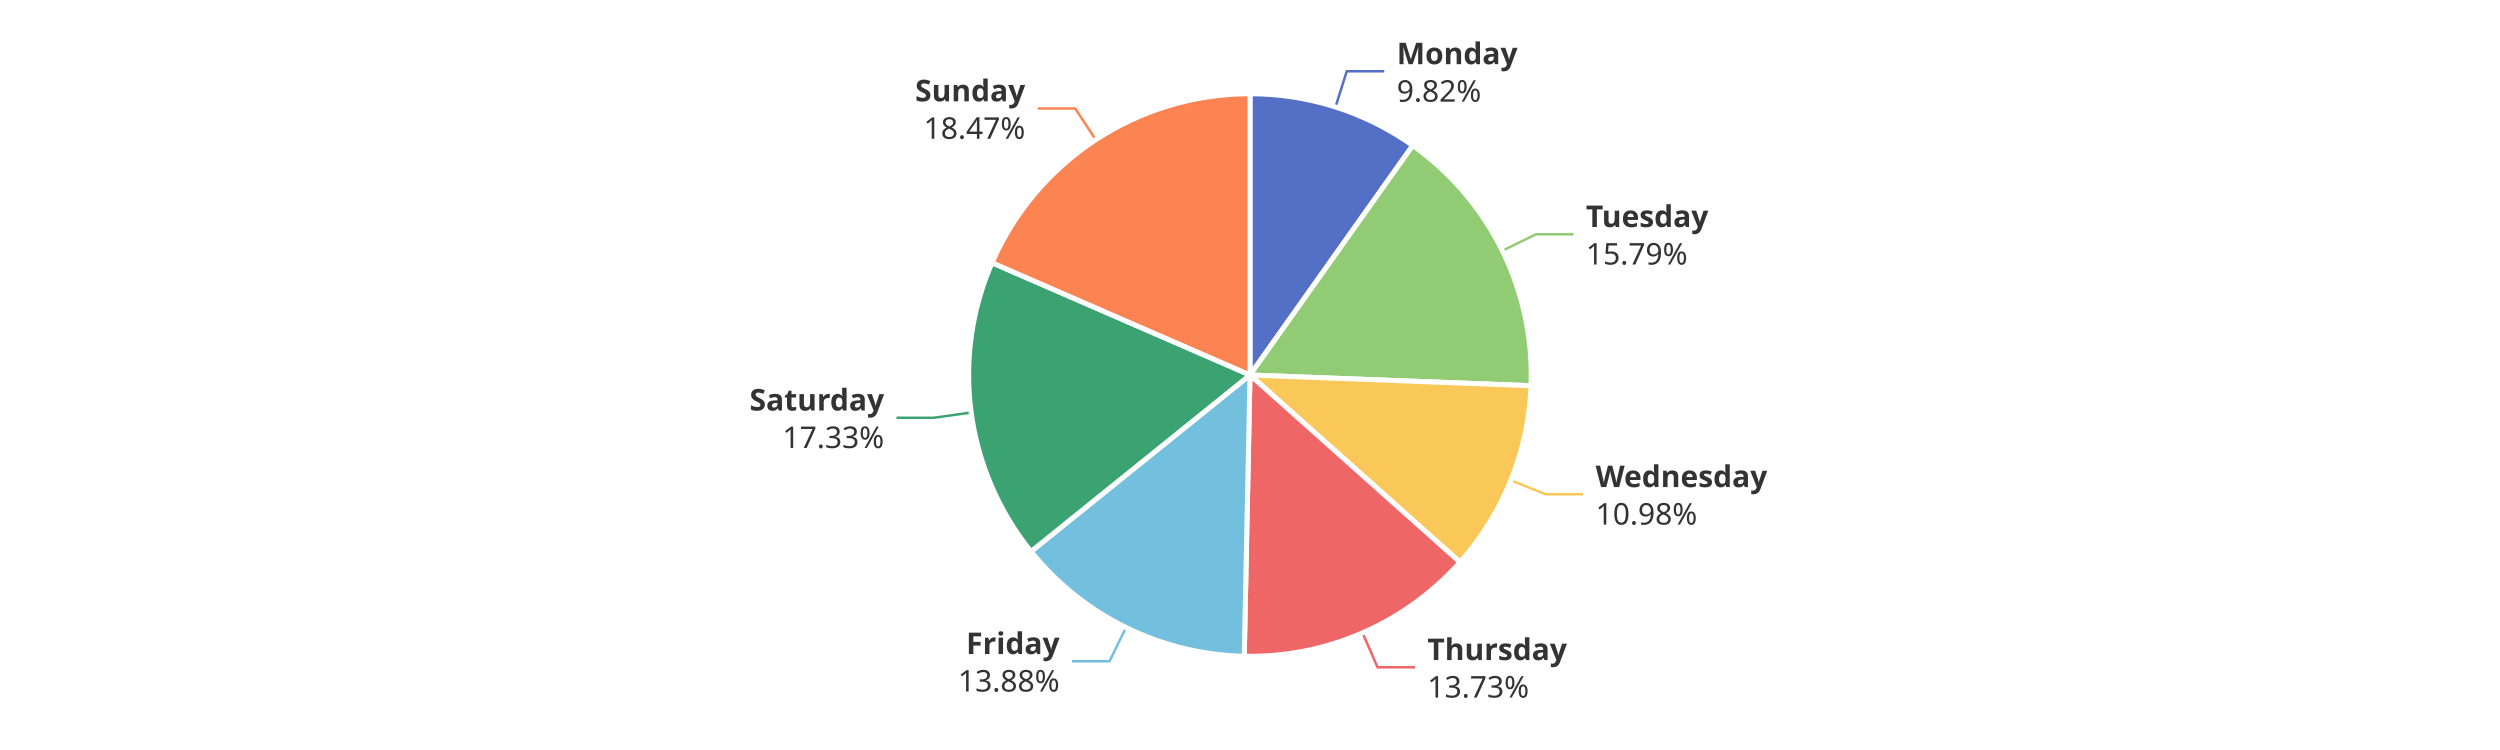
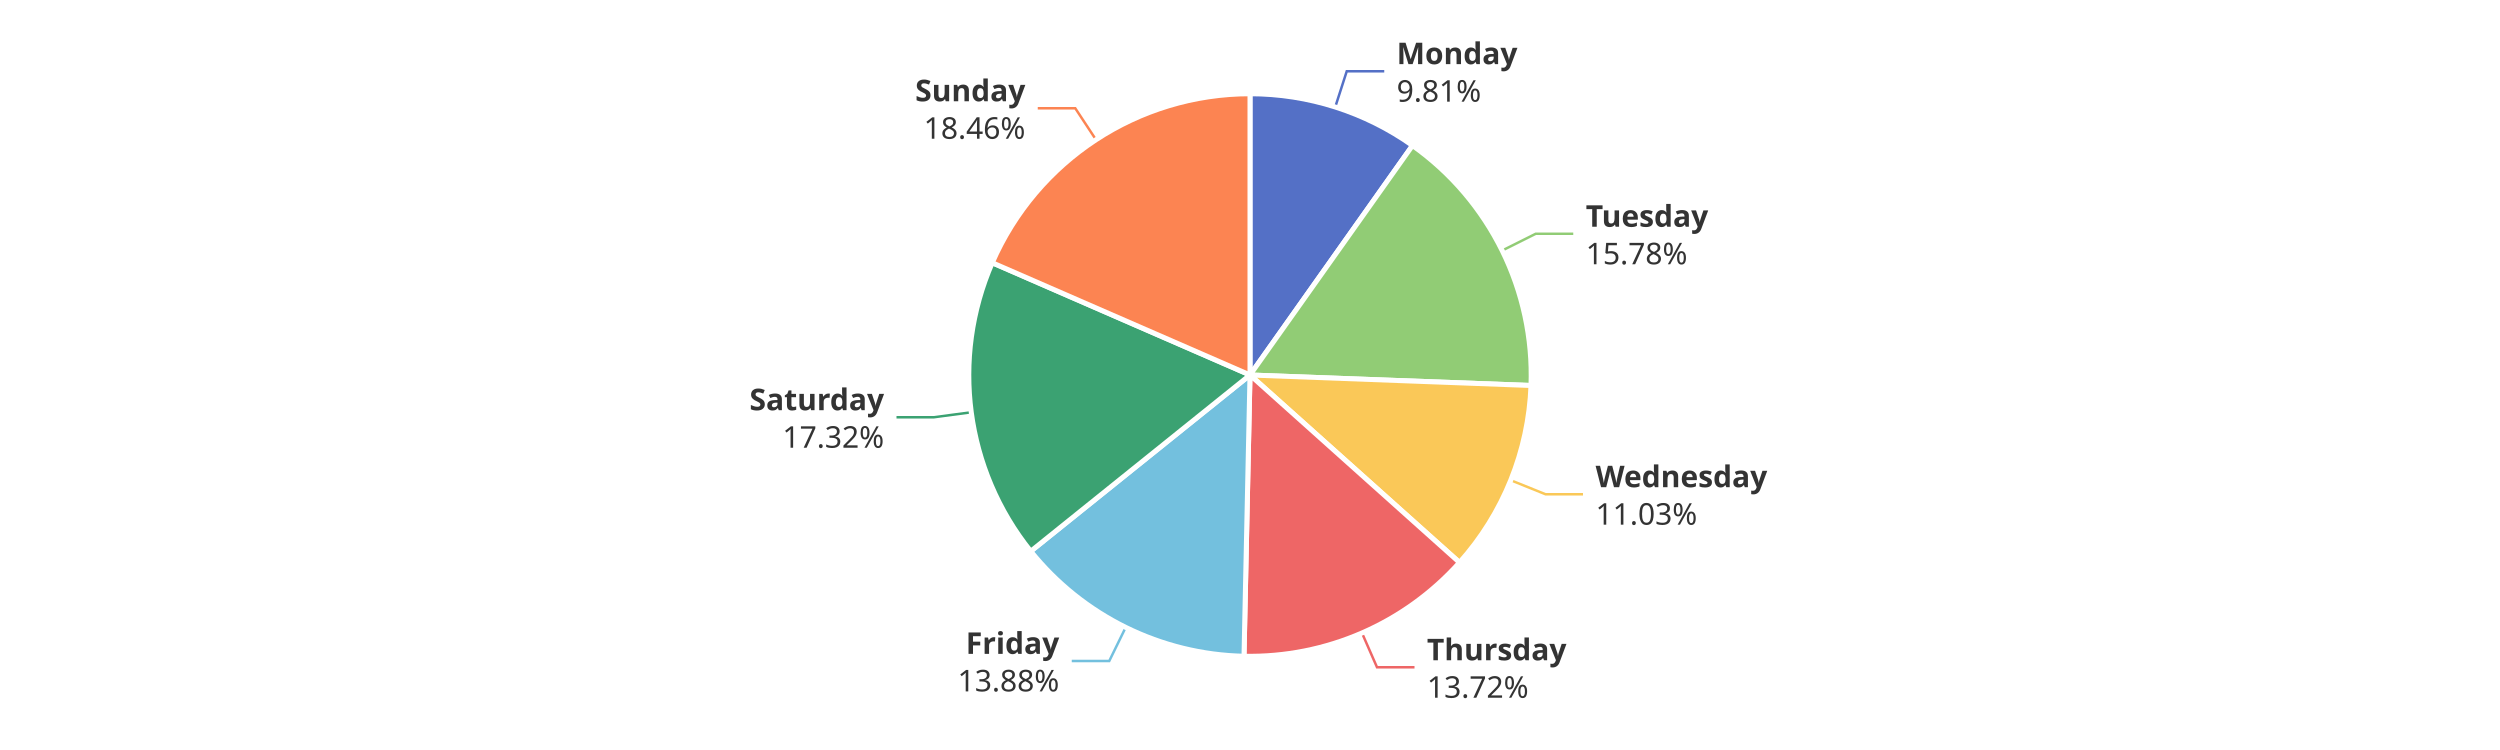
<svg xmlns="http://www.w3.org/2000/svg" width="1000" height="300" version="1.1" baseProfile="full" viewBox="0 0 1000 300">
  <rect width="1000" height="300" x="0" y="0" id="0" fill="#ffffff" />
-   <polyline points="534.2 42.8 538.7 28.5 553.7 28.5" fill="none" stroke="#5470c6" />
-   <polyline points="600.9 100.3 614.4 93.7 629.4 93.7" fill="none" stroke="#91cc75" />
+   <polyline points="534.1 42.8 538.7 28.5 553.7 28.5" fill="none" stroke="#5470c6" />
+   <polyline points="600.9 100.2 614.3 93.5 629.3 93.5" fill="none" stroke="#91cc75" />
  <polyline points="604.3 192.1 618.2 197.7 633.2 197.7" fill="none" stroke="#fac858" />
-   <polyline points="545 253.1 551 266.9 566 266.9" fill="none" stroke="#ee6666" />
-   <polyline points="450.4 251 443.8 264.5 428.8 264.5" fill="none" stroke="#73c0de" />
-   <polyline points="388.5 165 373.6 167.1 358.6 167.1" fill="none" stroke="#3ba272" />
-   <polyline points="438.3 55.9 430.1 43.4 415.1 43.4" fill="none" stroke="#fc8452" />
-   <path d="M500 37.5A112.5 112.5 0 0 1 565.1 58.2L500 150Z" fill="#5470c6" stroke="#fff" stroke-width="2" stroke-linejoin="round" />
-   <path d="M565.1 58.2A112.5 112.5 0 0 1 612.4 154.3L500 150Z" fill="#91cc75" stroke="#fff" stroke-width="2" stroke-linejoin="round" />
-   <path d="M612.4 154.3A112.5 112.5 0 0 1 584 224.9L500 150Z" fill="#fac858" stroke="#fff" stroke-width="2" stroke-linejoin="round" />
-   <path d="M584 224.9A112.5 112.5 0 0 1 497.7 262.5L500 150Z" fill="#ee6666" stroke="#fff" stroke-width="2" stroke-linejoin="round" />
-   <path d="M497.7 262.5A112.5 112.5 0 0 1 412.4 220.6L500 150Z" fill="#73c0de" stroke="#fff" stroke-width="2" stroke-linejoin="round" />
-   <path d="M412.4 220.6A112.5 112.5 0 0 1 396.8 105.1L500 150Z" fill="#3ba272" stroke="#fff" stroke-width="2" stroke-linejoin="round" />
-   <path d="M396.8 105.1A112.5 112.5 0 0 1 500 37.5L500 150Z" fill="#fc8452" stroke="#fff" stroke-width="2" stroke-linejoin="round" />
-   <path d="M0 -15l42.8 0l0 30l-42.8 0Z" transform="translate(558.7133 28.5194)" fill="none" />
-   <text dominant-baseline="central" text-anchor="start" style="font-size:12px;font-family:sans-serif;font-weight:bold;" y="-7.5" transform="translate(558.7133 28.5194)" fill="#333" stroke="rgb(255,255,255)" stroke-width="2" paint-order="stroke" stroke-miterlimit="2">Monday</text>
-   <text dominant-baseline="central" text-anchor="start" style="font-size:12px;font-family:sans-serif;" y="7.5" transform="translate(558.7133 28.5194)" fill="#333" stroke="rgb(255,255,255)" stroke-width="2" paint-order="stroke" stroke-miterlimit="2">9.82%</text>
-   <path d="M0 -15l46.2 0l0 30l-46.2 0Z" transform="translate(634.3749 93.6561)" fill="none" />
-   <text dominant-baseline="central" text-anchor="start" style="font-size:12px;font-family:sans-serif;font-weight:bold;" y="-7.5" transform="translate(634.3749 93.6561)" fill="#333" stroke="rgb(255,255,255)" stroke-width="2" paint-order="stroke" stroke-miterlimit="2">Tuesday</text>
-   <text dominant-baseline="central" text-anchor="start" style="font-size:12px;font-family:sans-serif;" y="7.5" transform="translate(634.3749 93.6561)" fill="#333" stroke="rgb(255,255,255)" stroke-width="2" paint-order="stroke" stroke-miterlimit="2">15.79%</text>
-   <path d="M0 -15l63.6 0l0 30l-63.6 0Z" transform="translate(638.2493 197.6798)" fill="none" />
-   <text dominant-baseline="central" text-anchor="start" style="font-size:12px;font-family:sans-serif;font-weight:bold;" y="-7.5" transform="translate(638.2493 197.6798)" fill="#333" stroke="rgb(255,255,255)" stroke-width="2" paint-order="stroke" stroke-miterlimit="2">Wednesday</text>
-   <text dominant-baseline="central" text-anchor="start" style="font-size:12px;font-family:sans-serif;" y="7.5" transform="translate(638.2493 197.6798)" fill="#333" stroke="rgb(255,255,255)" stroke-width="2" paint-order="stroke" stroke-miterlimit="2">10.98%</text>
-   <path d="M0 -15l50.2 0l0 30l-50.2 0Z" transform="translate(570.967 266.8701)" fill="none" />
-   <text dominant-baseline="central" text-anchor="start" style="font-size:12px;font-family:sans-serif;font-weight:bold;" y="-7.5" transform="translate(570.967 266.8701)" fill="#333" stroke="rgb(255,255,255)" stroke-width="2" paint-order="stroke" stroke-miterlimit="2">Thursday</text>
-   <text dominant-baseline="central" text-anchor="start" style="font-size:12px;font-family:sans-serif;" y="7.5" transform="translate(570.967 266.8701)" fill="#333" stroke="rgb(255,255,255)" stroke-width="2" paint-order="stroke" stroke-miterlimit="2">13.73%</text>
-   <path d="M-40.9 -15l40.9 0l0 30l-40.9 0Z" transform="translate(423.8358 264.4632)" fill="none" />
-   <text dominant-baseline="central" text-anchor="end" style="font-size:12px;font-family:sans-serif;font-weight:bold;" y="-7.5" transform="translate(423.8358 264.4632)" fill="#333" stroke="rgb(255,255,255)" stroke-width="2" paint-order="stroke" stroke-miterlimit="2">Friday</text>
-   <text dominant-baseline="central" text-anchor="end" style="font-size:12px;font-family:sans-serif;" y="7.5" transform="translate(423.8358 264.4632)" fill="#333" stroke="rgb(255,255,255)" stroke-width="2" paint-order="stroke" stroke-miterlimit="2">13.88%</text>
-   <path d="M-48.2 -15l48.2 0l0 30l-48.2 0Z" transform="translate(353.6455 167.0524)" fill="none" />
-   <text dominant-baseline="central" text-anchor="end" style="font-size:12px;font-family:sans-serif;font-weight:bold;" y="-7.5" transform="translate(353.6455 167.0524)" fill="#333" stroke="rgb(255,255,255)" stroke-width="2" paint-order="stroke" stroke-miterlimit="2">Saturday</text>
-   <text dominant-baseline="central" text-anchor="end" style="font-size:12px;font-family:sans-serif;" y="7.5" transform="translate(353.6455 167.0524)" fill="#333" stroke="rgb(255,255,255)" stroke-width="2" paint-order="stroke" stroke-miterlimit="2">17.33%</text>
-   <path d="M-40.9 -15l40.9 0l0 30l-40.9 0Z" transform="translate(410.1001 43.3686)" fill="none" />
-   <text dominant-baseline="central" text-anchor="end" style="font-size:12px;font-family:sans-serif;font-weight:bold;" y="-7.5" transform="translate(410.1001 43.3686)" fill="#333" stroke="rgb(255,255,255)" stroke-width="2" paint-order="stroke" stroke-miterlimit="2">Sunday</text>
-   <text dominant-baseline="central" text-anchor="end" style="font-size:12px;font-family:sans-serif;" y="7.5" transform="translate(410.1001 43.3686)" fill="#333" stroke="rgb(255,255,255)" stroke-width="2" paint-order="stroke" stroke-miterlimit="2">18.47%</text>
+   <polyline points="544.8 253.2 550.8 266.9 565.8 266.9" fill="none" stroke="#ee6666" />
+   <polyline points="450.3 250.9 443.7 264.4 428.7 264.4" fill="none" stroke="#73c0de" />
+   <polyline points="388.5 164.9 373.6 166.9 358.6 166.9" fill="none" stroke="#3ba272" />
+   <polyline points="438.4 55.9 430.1 43.3 415.1 43.3" fill="none" stroke="#fc8452" />
+   <path d="M500 37.5A112.5 112.5 0 0 1 565 58.2L500 150Z" fill="#5470c6" stroke="#fff" stroke-width="2" stroke-linejoin="round" />
+   <path d="M565 58.2A112.5 112.5 0 0 1 612.4 154.2L500 150Z" fill="#91cc75" stroke="#fff" stroke-width="2" stroke-linejoin="round" />
+   <path d="M612.4 154.2A112.5 112.5 0 0 1 583.8 225L500 150Z" fill="#fac858" stroke="#fff" stroke-width="2" stroke-linejoin="round" />
+   <path d="M583.8 225A112.5 112.5 0 0 1 497.6 262.5L500 150Z" fill="#ee6666" stroke="#fff" stroke-width="2" stroke-linejoin="round" />
+   <path d="M497.6 262.5A112.5 112.5 0 0 1 412.3 220.5L500 150Z" fill="#73c0de" stroke="#fff" stroke-width="2" stroke-linejoin="round" />
+   <path d="M412.3 220.5A112.5 112.5 0 0 1 396.9 105.1L500 150Z" fill="#3ba272" stroke="#fff" stroke-width="2" stroke-linejoin="round" />
+   <path d="M396.9 105.1A112.5 112.5 0 0 1 500 37.5L500 150Z" fill="#fc8452" stroke="#fff" stroke-width="2" stroke-linejoin="round" />
+   <path d="M0 -15l42.8 0l0 30l-42.8 0Z" transform="translate(558.6752 28.5073)" fill="none" />
+   <text dominant-baseline="central" text-anchor="start" style="font-size:12px;font-family:sans-serif;font-weight:bold;" y="-7.5" transform="translate(558.6752 28.5073)" fill="#333" stroke="rgb(255,255,255)" stroke-width="2" paint-order="stroke" stroke-miterlimit="2">Monday</text>
+   <text dominant-baseline="central" text-anchor="start" style="font-size:12px;font-family:sans-serif;" y="7.5" transform="translate(558.6752 28.5073)" fill="#333" stroke="rgb(255,255,255)" stroke-width="2" paint-order="stroke" stroke-miterlimit="2">9.81%</text>
+   <path d="M0 -15l46.2 0l0 30l-46.2 0Z" transform="translate(634.3217 93.5483)" fill="none" />
+   <text dominant-baseline="central" text-anchor="start" style="font-size:12px;font-family:sans-serif;font-weight:bold;" y="-7.5" transform="translate(634.3217 93.5483)" fill="#333" stroke="rgb(255,255,255)" stroke-width="2" paint-order="stroke" stroke-miterlimit="2">Tuesday</text>
+   <text dominant-baseline="central" text-anchor="start" style="font-size:12px;font-family:sans-serif;" y="7.5" transform="translate(634.3217 93.5483)" fill="#333" stroke="rgb(255,255,255)" stroke-width="2" paint-order="stroke" stroke-miterlimit="2">15.78%</text>
+   <path d="M0 -15l63.6 0l0 30l-63.6 0Z" transform="translate(638.2343 197.7169)" fill="none" />
+   <text dominant-baseline="central" text-anchor="start" style="font-size:12px;font-family:sans-serif;font-weight:bold;" y="-7.5" transform="translate(638.2343 197.7169)" fill="#333" stroke="rgb(255,255,255)" stroke-width="2" paint-order="stroke" stroke-miterlimit="2">Wednesday</text>
+   <text dominant-baseline="central" text-anchor="start" style="font-size:12px;font-family:sans-serif;" y="7.5" transform="translate(638.2343 197.7169)" fill="#333" stroke="rgb(255,255,255)" stroke-width="2" paint-order="stroke" stroke-miterlimit="2">11.03%</text>
+   <path d="M0 -15l50.2 0l0 30l-50.2 0Z" transform="translate(570.7834 266.95)" fill="none" />
+   <text dominant-baseline="central" text-anchor="start" style="font-size:12px;font-family:sans-serif;font-weight:bold;" y="-7.5" transform="translate(570.7834 266.95)" fill="#333" stroke="rgb(255,255,255)" stroke-width="2" paint-order="stroke" stroke-miterlimit="2">Thursday</text>
+   <text dominant-baseline="central" text-anchor="start" style="font-size:12px;font-family:sans-serif;" y="7.5" transform="translate(570.7834 266.95)" fill="#333" stroke="rgb(255,255,255)" stroke-width="2" paint-order="stroke" stroke-miterlimit="2">13.72%</text>
+   <path d="M-40.9 -15l40.9 0l0 30l-40.9 0Z" transform="translate(423.692 264.3926)" fill="none" />
+   <text dominant-baseline="central" text-anchor="end" style="font-size:12px;font-family:sans-serif;font-weight:bold;" y="-7.5" transform="translate(423.692 264.3926)" fill="#333" stroke="rgb(255,255,255)" stroke-width="2" paint-order="stroke" stroke-miterlimit="2">Friday</text>
+   <text dominant-baseline="central" text-anchor="end" style="font-size:12px;font-family:sans-serif;" y="7.5" transform="translate(423.692 264.3926)" fill="#333" stroke="rgb(255,255,255)" stroke-width="2" paint-order="stroke" stroke-miterlimit="2">13.88%</text>
+   <path d="M-48.2 -15l48.2 0l0 30l-48.2 0Z" transform="translate(353.6295 166.9333)" fill="none" />
+   <text dominant-baseline="central" text-anchor="end" style="font-size:12px;font-family:sans-serif;font-weight:bold;" y="-7.5" transform="translate(353.6295 166.9333)" fill="#333" stroke="rgb(255,255,255)" stroke-width="2" paint-order="stroke" stroke-miterlimit="2">Saturday</text>
+   <text dominant-baseline="central" text-anchor="end" style="font-size:12px;font-family:sans-serif;" y="7.5" transform="translate(353.6295 166.9333)" fill="#333" stroke="rgb(255,255,255)" stroke-width="2" paint-order="stroke" stroke-miterlimit="2">17.32%</text>
+   <path d="M-40.9 -15l40.9 0l0 30l-40.9 0Z" transform="translate(410.1336 43.3467)" fill="none" />
+   <text dominant-baseline="central" text-anchor="end" style="font-size:12px;font-family:sans-serif;font-weight:bold;" y="-7.5" transform="translate(410.1336 43.3467)" fill="#333" stroke="rgb(255,255,255)" stroke-width="2" paint-order="stroke" stroke-miterlimit="2">Sunday</text>
+   <text dominant-baseline="central" text-anchor="end" style="font-size:12px;font-family:sans-serif;" y="7.5" transform="translate(410.1336 43.3467)" fill="#333" stroke="rgb(255,255,255)" stroke-width="2" paint-order="stroke" stroke-miterlimit="2">18.46%</text>
</svg>
